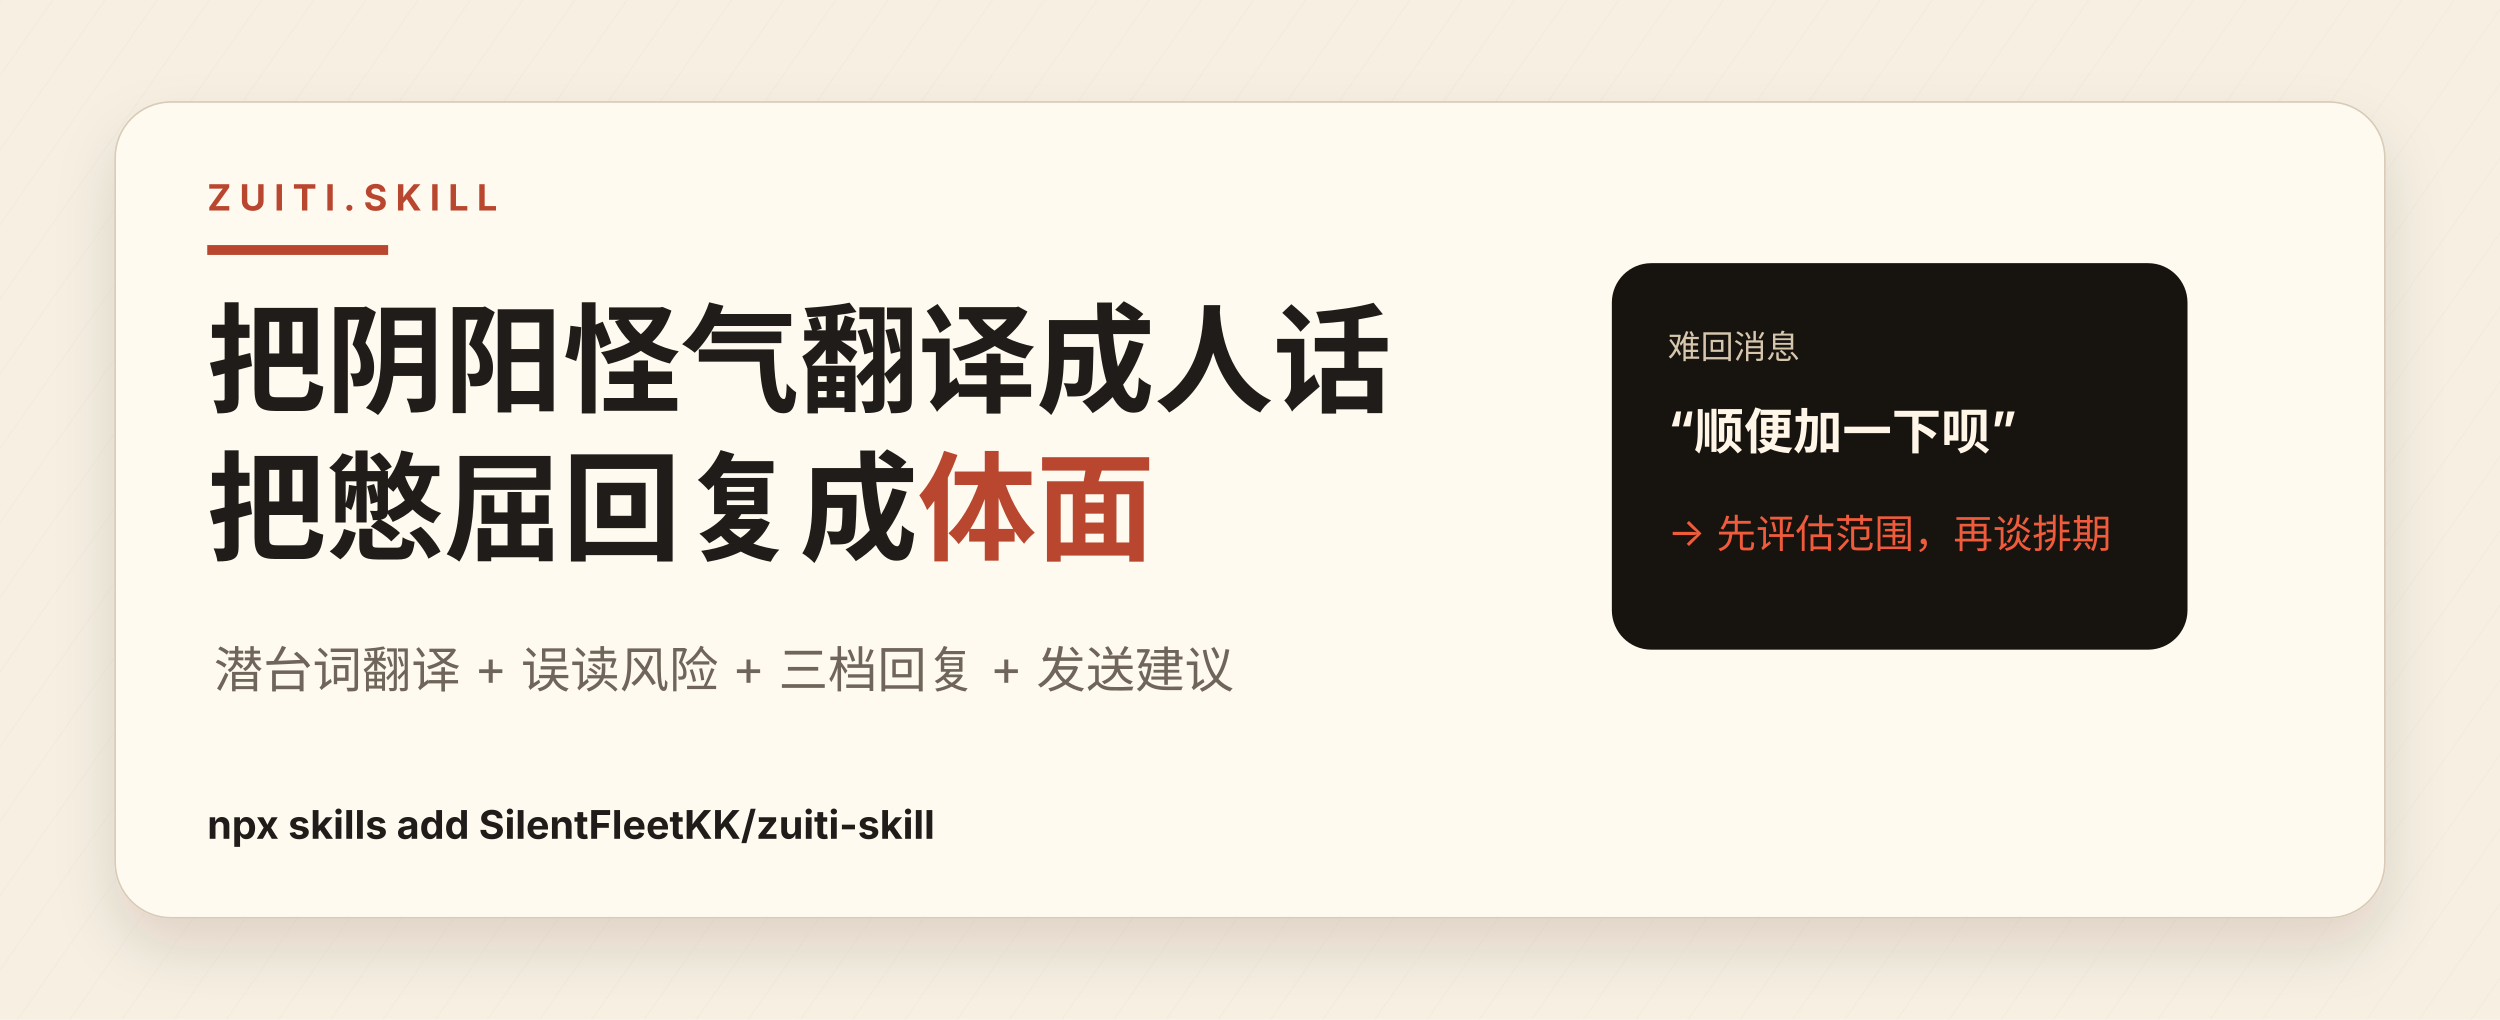
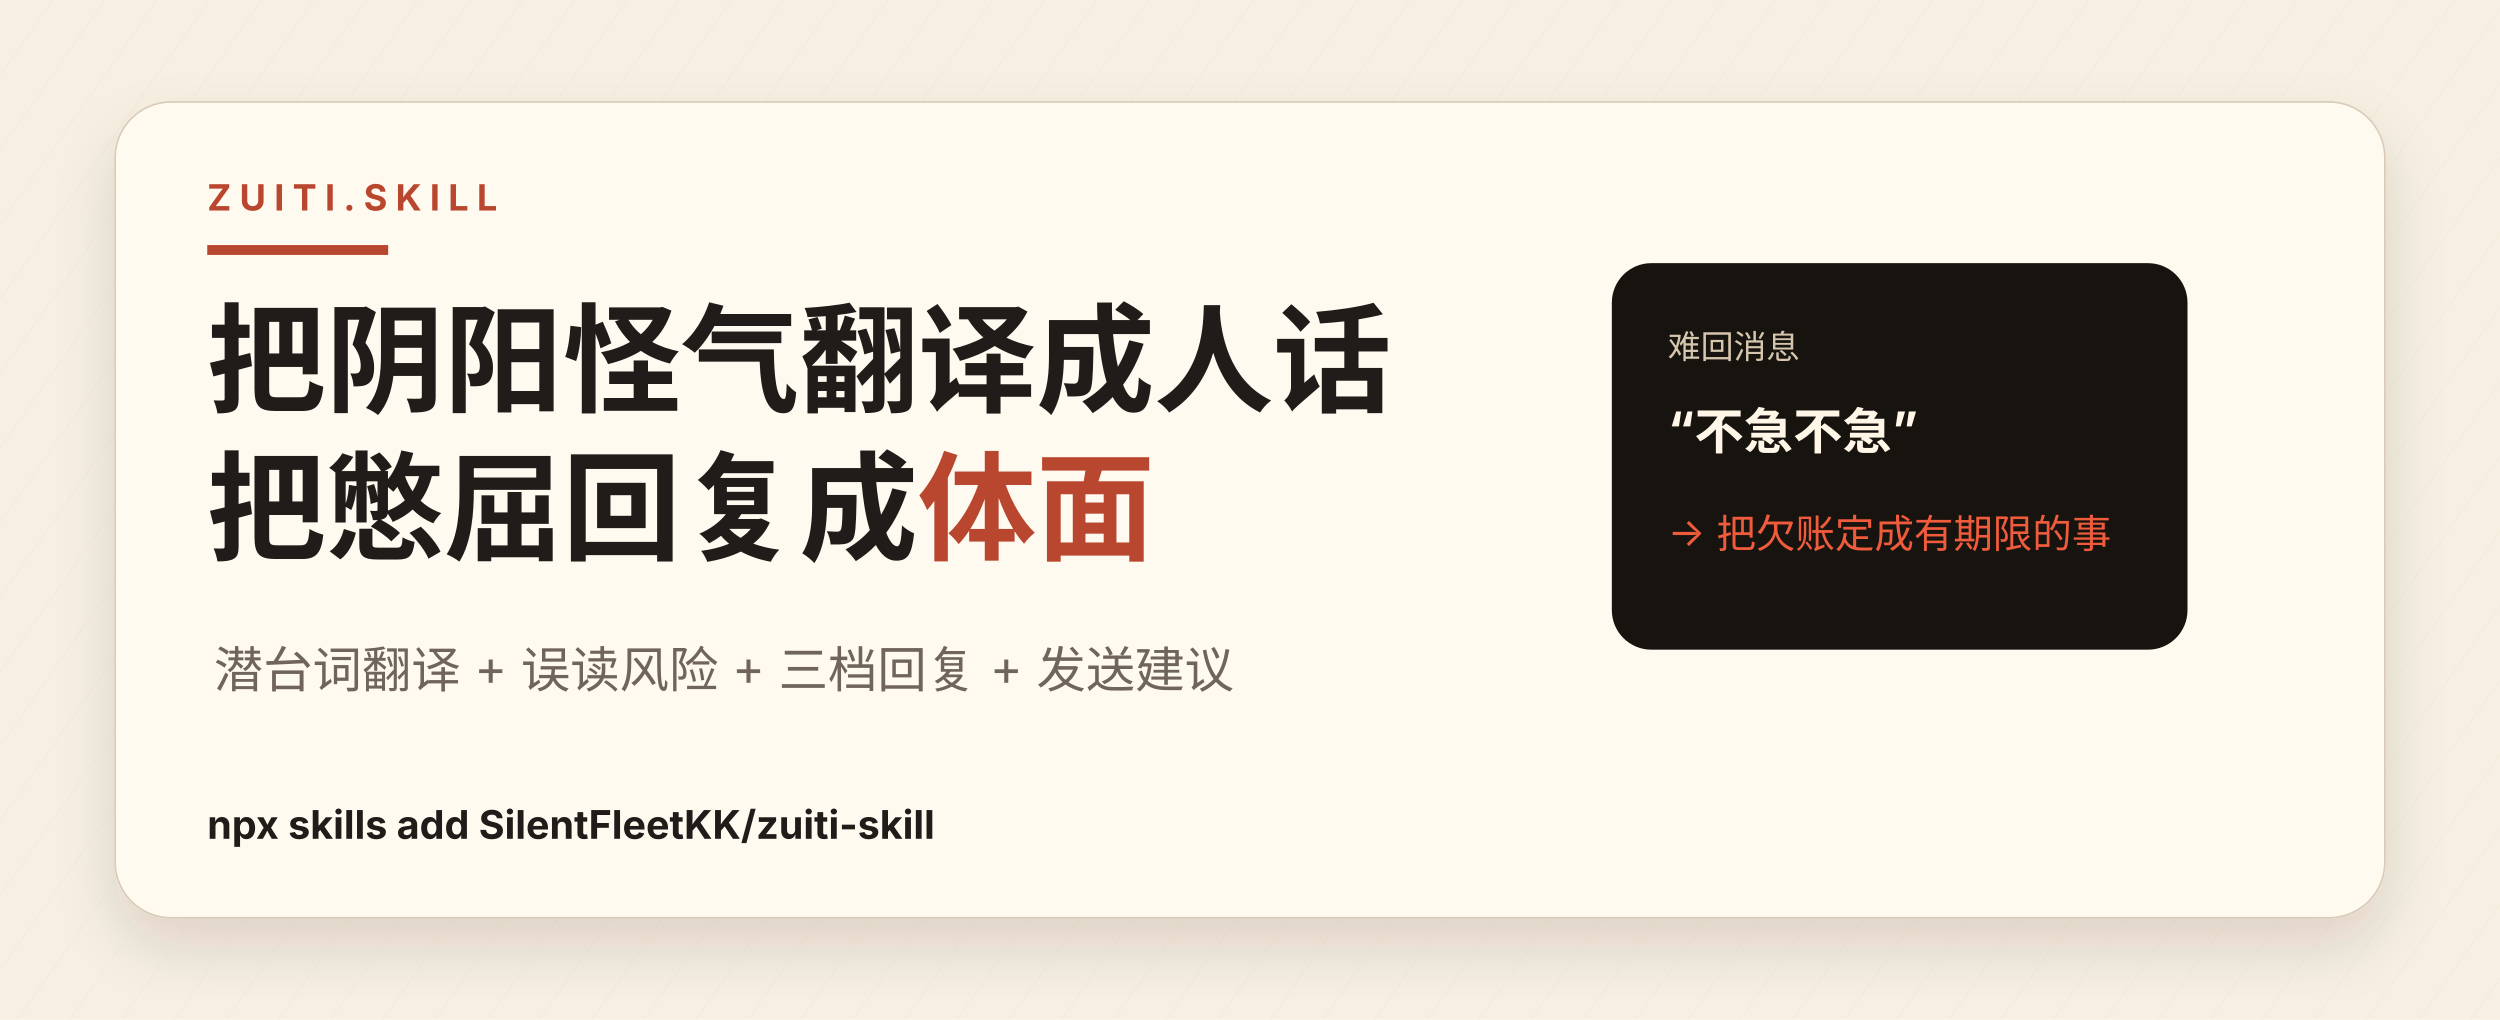
<svg xmlns="http://www.w3.org/2000/svg" width="1520" height="620" viewBox="0 0 1520 620">
  <defs>
    <pattern id="paper" width="26" height="26" patternUnits="userSpaceOnUse" patternTransform="rotate(35)">
      <line x1="0" y1="0" x2="0" y2="26" stroke="#eadfce" stroke-width="1" opacity="0.45" />
    </pattern>
    <filter id="softShadow" x="-10%" y="-10%" width="120%" height="120%">
      <feDropShadow dx="0" dy="18" stdDeviation="18" flood-color="#2b2118" flood-opacity="0.12" />
    </filter>
  </defs>
  <rect width="1520" height="620" fill="#f6efe2" />
  <rect width="1520" height="620" fill="url(#paper)" opacity="0.8" />
  <rect x="70" y="62" width="1380" height="496" rx="34" fill="#fffaf0" stroke="#d9cbb7" filter="url(#softShadow)" />
  <text x="126" y="128" font-family="Inter, PingFang SC, Microsoft YaHei, Arial, sans-serif" font-size="22" font-weight="700" letter-spacing="5" fill="#b9472f">ZUITI.SKILL</text>
  <line x1="126" y1="152" x2="236" y2="152" stroke="#b9472f" stroke-width="6" />
  <text x="126" y="245" font-family="Inter, PingFang SC, Microsoft YaHei, Arial, sans-serif" font-size="72" font-weight="800" fill="#1f1c19">把阴阳怪气翻译成人话</text>
  <text x="126" y="335" font-family="Inter, PingFang SC, Microsoft YaHei, Arial, sans-serif" font-size="72" font-weight="800" fill="#1f1c19">把憋屈回复成<tspan fill="#b9472f">体面</tspan>
  </text>
  <text x="130" y="418" font-family="Inter, PingFang SC, Microsoft YaHei, Arial, sans-serif" font-size="30" fill="#6f655a">潜台词翻译 + 误读风险 + 三档回复 + 发送建议</text>
  <g transform="translate(980 160)">
    <rect x="0" y="0" width="350" height="235" rx="24" fill="#17130f" />
    <text x="34" y="58" font-family="Inter, PingFang SC, Microsoft YaHei, Arial, sans-serif" font-size="20" fill="#d6c6ad">难回消息</text>
-     <text x="34" y="112" font-family="Inter, PingFang SC, Microsoft YaHei, Arial, sans-serif" font-size="30" font-weight="700" fill="#fff6e8">“顺便加一下呗”</text>
-     <text x="34" y="172" font-family="Inter, PingFang SC, Microsoft YaHei, Arial, sans-serif" font-size="24" fill="#f05b3c">→ 先评估范围，再谈排期</text>
+     <text x="34" y="112" font-family="Inter, PingFang SC, Microsoft YaHei, Arial, sans-serif" font-size="30" font-weight="700" fill="#fff6e8">“不急不急”</text>
+     <text x="34" y="172" font-family="Inter, PingFang SC, Microsoft YaHei, Arial, sans-serif" font-size="24" fill="#f05b3c">→ 把欠账定成有期限的事</text>
  </g>
  <text x="126" y="510" font-family="Inter, PingFang SC, Microsoft YaHei, Arial, sans-serif" font-size="24" font-weight="700" fill="#1f1c19">npx skills add SilentFleetKK/zuiti-skill</text>
</svg>
